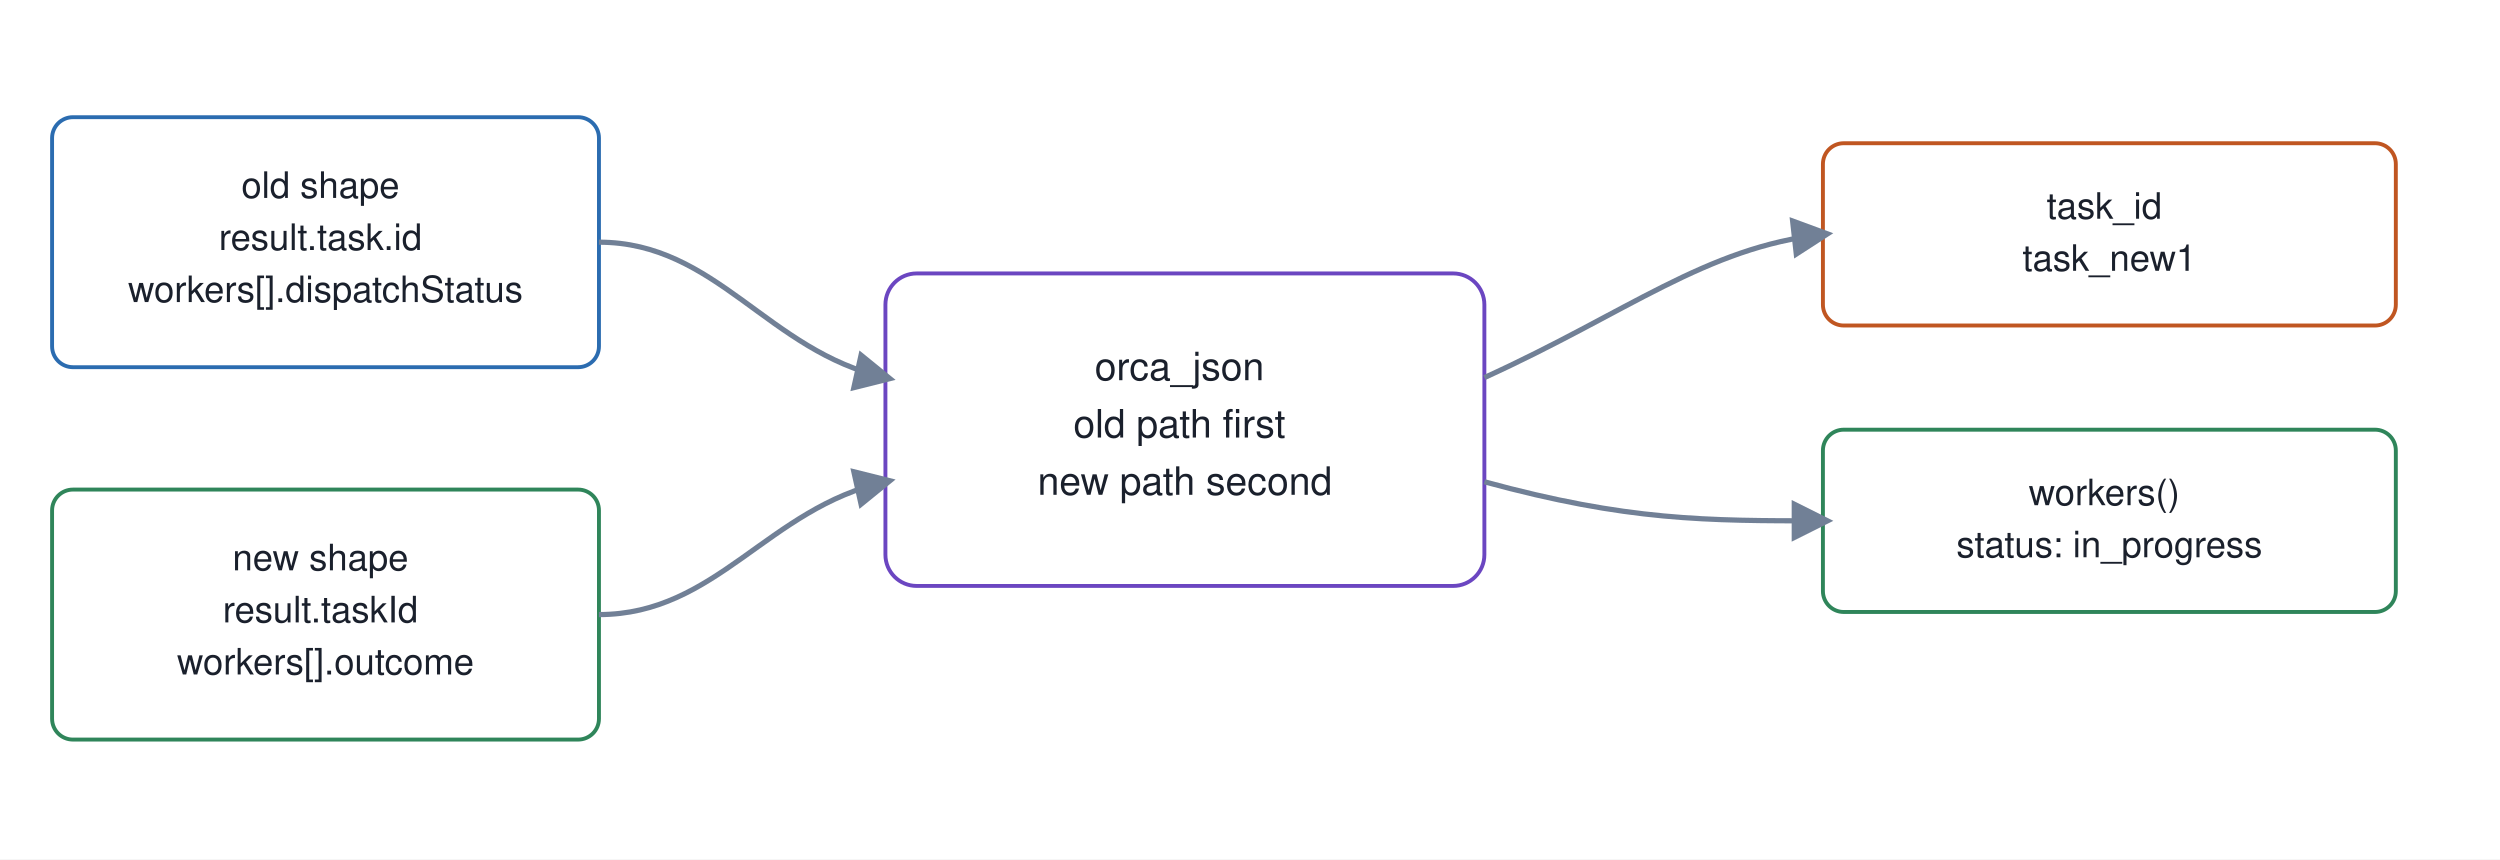
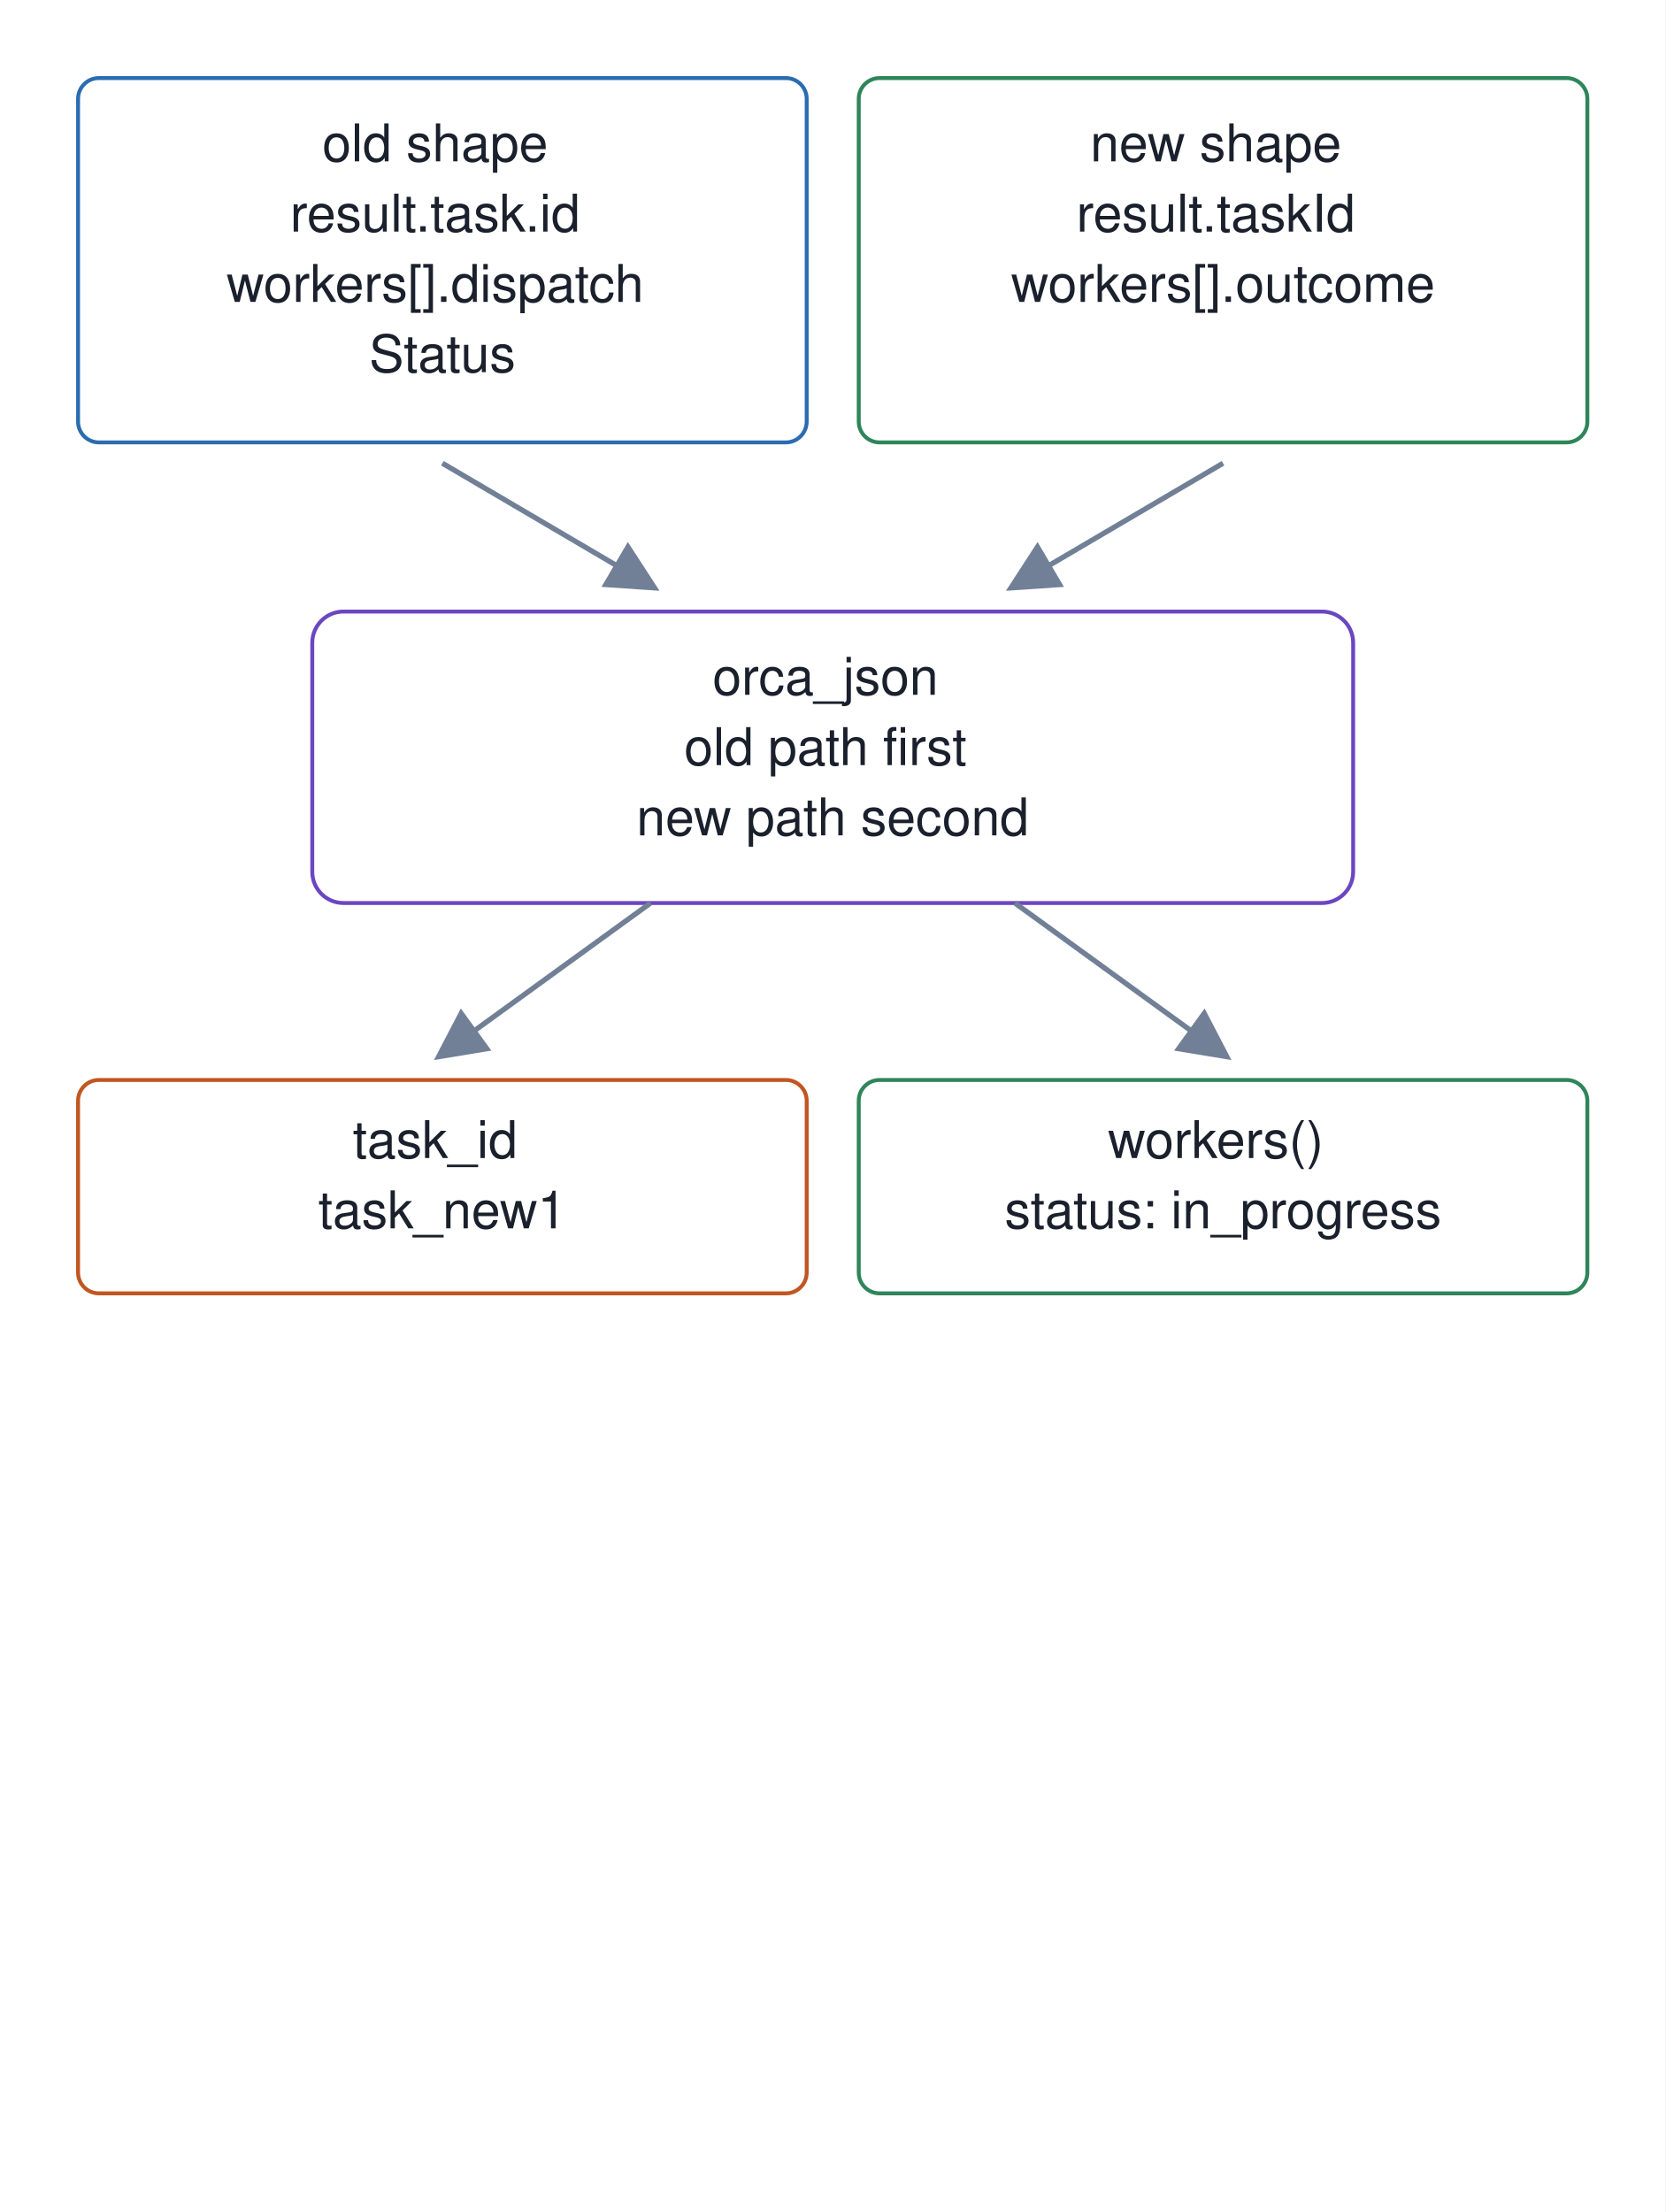
- <svg xmlns="http://www.w3.org/2000/svg" width="960" height="330" viewBox="0 0 960 330" font-family="Helvetica, Arial, sans-serif">
+ <svg xmlns="http://www.w3.org/2000/svg" width="640" height="850" viewBox="0 0 640 850" font-family="Helvetica, Arial, sans-serif">
  <defs>
-     <marker id="arrow10" markerWidth="8" markerHeight="8" refX="6" refY="4" orient="auto">
-       <path d="M0,0 L8,4 L0,8 z" fill="#718096" />
+     <marker id="arrow10" markerWidth="10" markerHeight="10" refX="8" refY="5" orient="auto">
+       <path d="M0,0 L10,5 L0,10 z" fill="#718096" />
    </marker>
  </defs>
-   <rect width="960" height="330" fill="#ffffff" />
-   <rect x="20" y="45" width="210" height="96" rx="8" fill="#ffffff" stroke="#2b6cb0" stroke-width="1.5" />
-   <text x="125" y="76" text-anchor="middle" font-size="14" fill="#1a202c">
-     <tspan x="125" dy="0">old shape</tspan>
-     <tspan x="125" dy="20">result.task.id</tspan>
-     <tspan x="125" dy="20">workers[].dispatchStatus</tspan>
+   <rect width="640" height="850" fill="#ffffff" />
+   <path d="M170 178 L250 225" fill="none" stroke="#718096" stroke-width="2" marker-end="url(#arrow10)" />
+   <path d="M470 178 L390 225" fill="none" stroke="#718096" stroke-width="2" marker-end="url(#arrow10)" />
+   <rect x="30" y="30" width="280" height="140" rx="8" fill="#ffffff" stroke="#2b6cb0" stroke-width="1.5" />
+   <text x="170" y="62" text-anchor="middle" font-size="20" fill="#1a202c">
+     <tspan x="170" dy="0">old shape</tspan>
+     <tspan x="170" dy="27">result.task.id</tspan>
+     <tspan x="170" dy="27">workers[].dispatch</tspan>
+     <tspan x="170" dy="27">Status</tspan>
  </text>
-   <rect x="20" y="188" width="210" height="96" rx="8" fill="#ffffff" stroke="#2f855a" stroke-width="1.5" />
-   <text x="125" y="219" text-anchor="middle" font-size="14" fill="#1a202c">
-     <tspan x="125" dy="0">new shape</tspan>
-     <tspan x="125" dy="20">result.taskId</tspan>
-     <tspan x="125" dy="20">workers[].outcome</tspan>
+   <rect x="330" y="30" width="280" height="140" rx="8" fill="#ffffff" stroke="#2f855a" stroke-width="1.5" />
+   <text x="470" y="62" text-anchor="middle" font-size="20" fill="#1a202c">
+     <tspan x="470" dy="0">new shape</tspan>
+     <tspan x="470" dy="27">result.taskId</tspan>
+     <tspan x="470" dy="27">workers[].outcome</tspan>
  </text>
-   <rect x="340" y="105" width="230" height="120" rx="12" fill="#ffffff" stroke="#6b46c1" stroke-width="1.5" />
-   <text x="455" y="146" text-anchor="middle" font-size="15" fill="#1a202c">
-     <tspan x="455" dy="0">orca_json</tspan>
-     <tspan x="455" dy="22">old path first</tspan>
-     <tspan x="455" dy="22">new path second</tspan>
+   <rect x="120" y="235" width="400" height="112" rx="12" fill="#ffffff" stroke="#6b46c1" stroke-width="1.5" />
+   <text x="320" y="267" text-anchor="middle" font-size="20" fill="#1a202c">
+     <tspan x="320" dy="0">orca_json</tspan>
+     <tspan x="320" dy="27">old path first</tspan>
+     <tspan x="320" dy="27">new path second</tspan>
  </text>
-   <rect x="700" y="55" width="220" height="70" rx="8" fill="#ffffff" stroke="#c05621" stroke-width="1.5" />
-   <text x="810" y="84" text-anchor="middle" font-size="14" fill="#1a202c">
-     <tspan x="810" dy="0">task_id</tspan>
-     <tspan x="810" dy="20">task_new1</tspan>
+   <path d="M250 347 L170 405" fill="none" stroke="#718096" stroke-width="2" marker-end="url(#arrow10)" />
+   <path d="M390 347 L470 405" fill="none" stroke="#718096" stroke-width="2" marker-end="url(#arrow10)" />
+   <rect x="30" y="415" width="280" height="82" rx="8" fill="#ffffff" stroke="#c05621" stroke-width="1.5" />
+   <text x="170" y="445" text-anchor="middle" font-size="20" fill="#1a202c">
+     <tspan x="170" dy="0">task_id</tspan>
+     <tspan x="170" dy="27">task_new1</tspan>
  </text>
-   <rect x="700" y="165" width="220" height="70" rx="8" fill="#ffffff" stroke="#2f855a" stroke-width="1.5" />
-   <text x="810" y="194" text-anchor="middle" font-size="14" fill="#1a202c">
-     <tspan x="810" dy="0">workers()</tspan>
-     <tspan x="810" dy="20">status: in_progress</tspan>
+   <rect x="330" y="415" width="280" height="82" rx="8" fill="#ffffff" stroke="#2f855a" stroke-width="1.5" />
+   <text x="470" y="445" text-anchor="middle" font-size="20" fill="#1a202c">
+     <tspan x="470" dy="0">workers()</tspan>
+     <tspan x="470" dy="27">status: in_progress</tspan>
  </text>
-   <path d="M230 93 C275 93 295 135 340 145" fill="none" stroke="#718096" stroke-width="2" marker-end="url(#arrow10)" />
-   <path d="M230 236 C275 236 295 195 340 185" fill="none" stroke="#718096" stroke-width="2" marker-end="url(#arrow10)" />
-   <path d="M570 145 C625 120 655 95 700 90" fill="none" stroke="#718096" stroke-width="2" marker-end="url(#arrow10)" />
-   <path d="M570 185 C625 200 655 200 700 200" fill="none" stroke="#718096" stroke-width="2" marker-end="url(#arrow10)" />
</svg>
